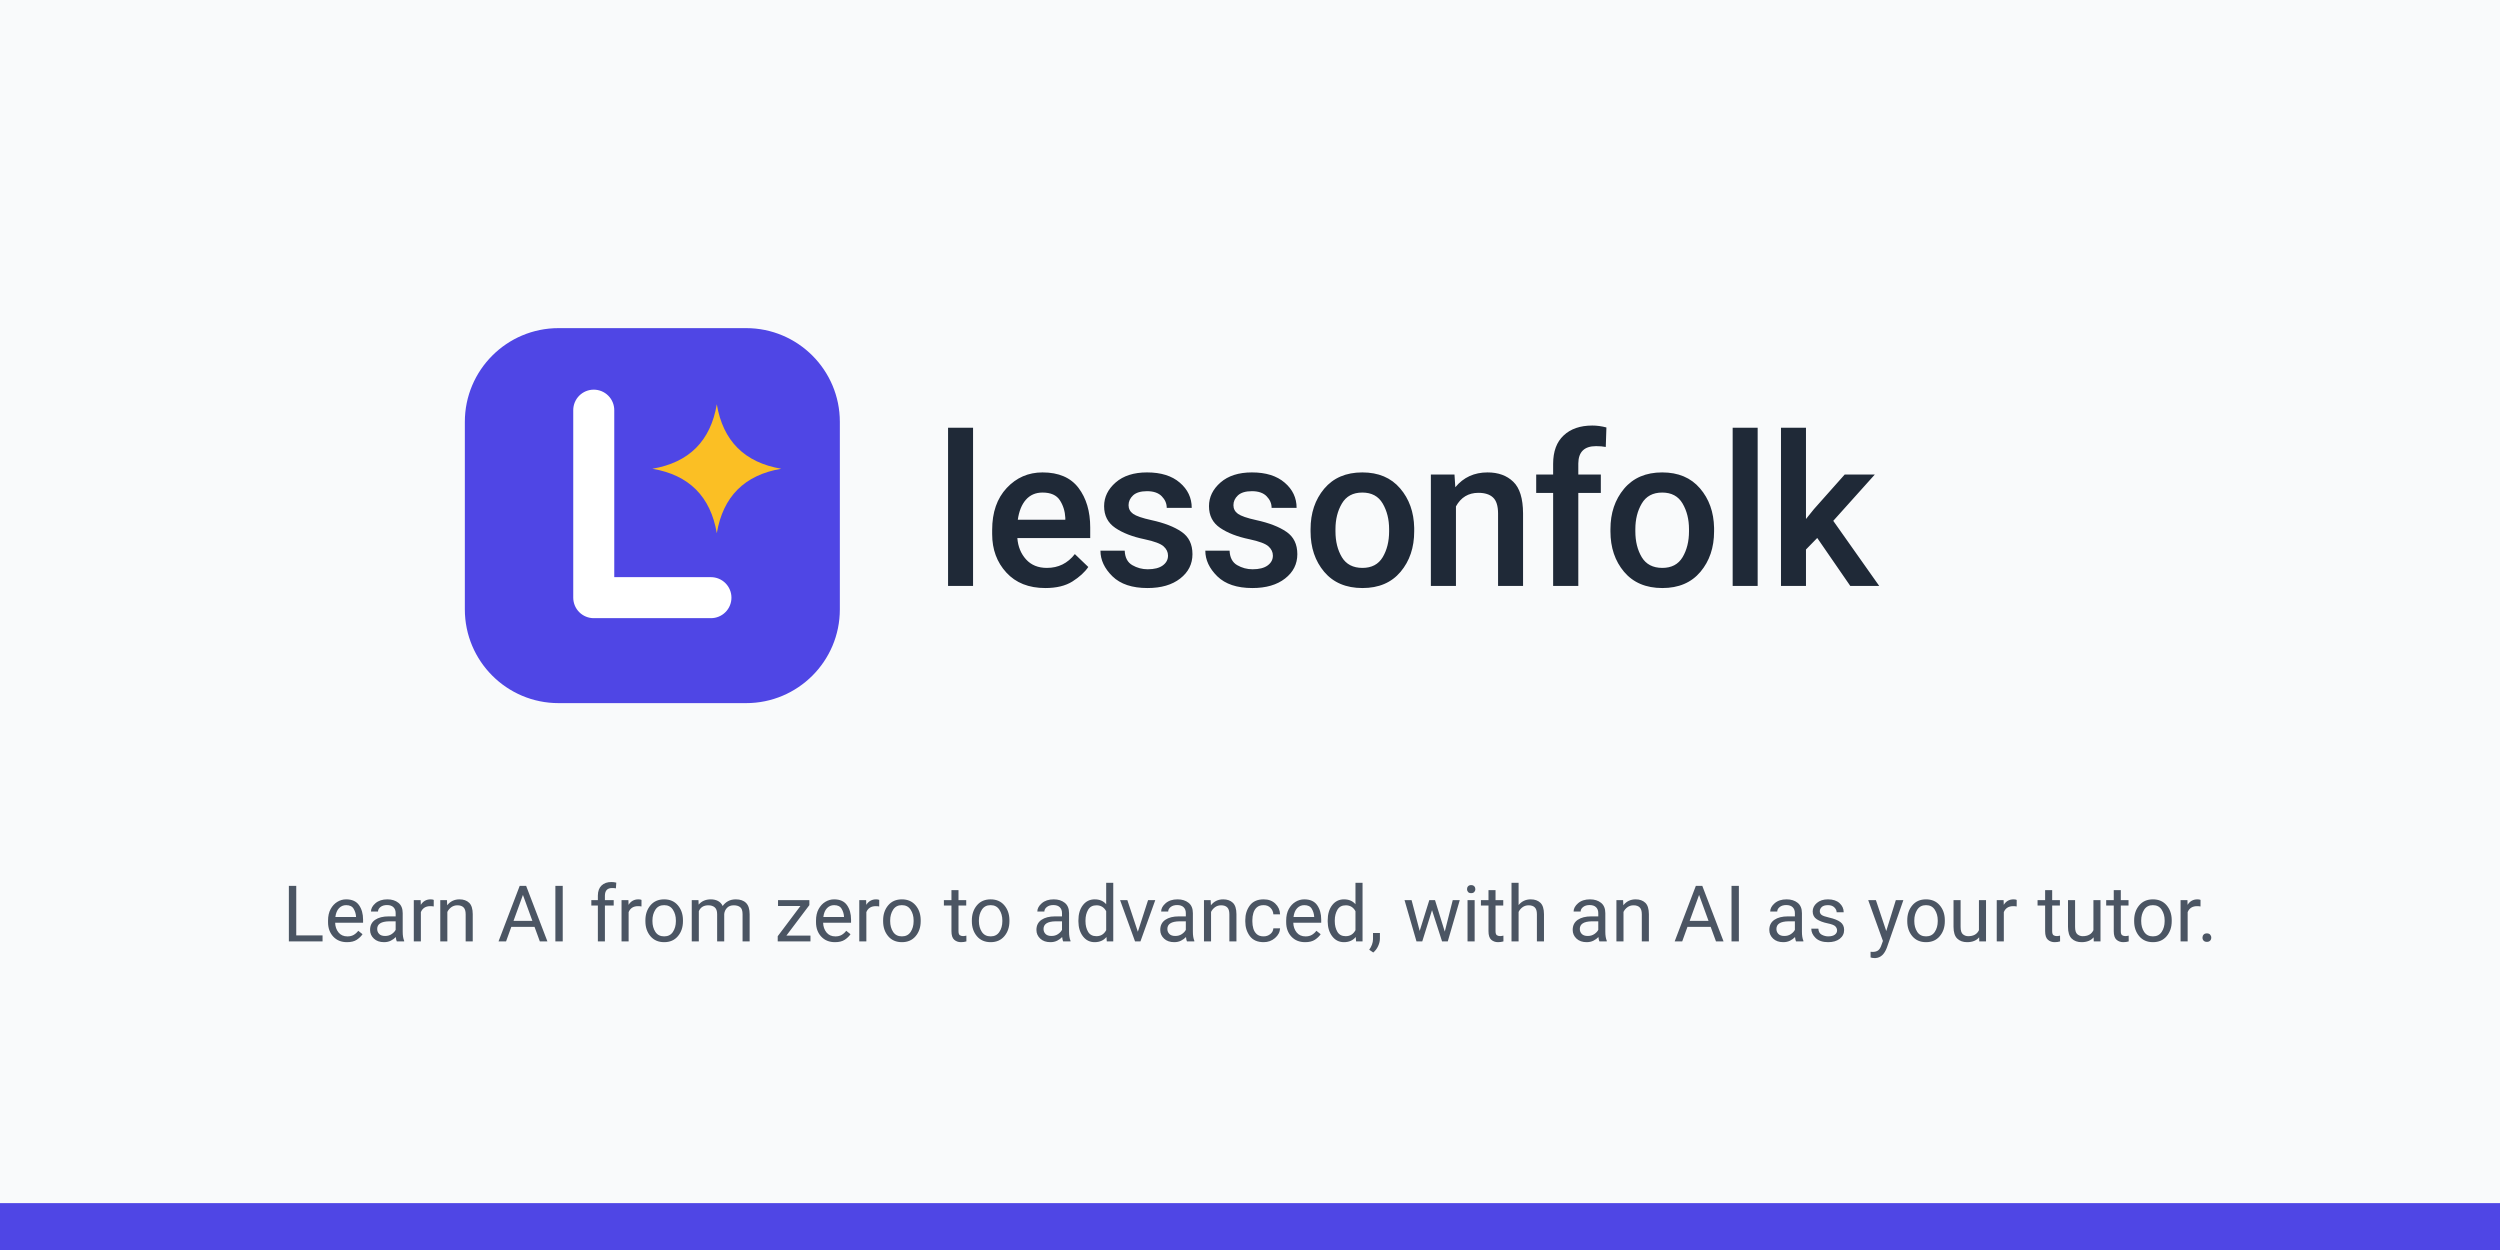
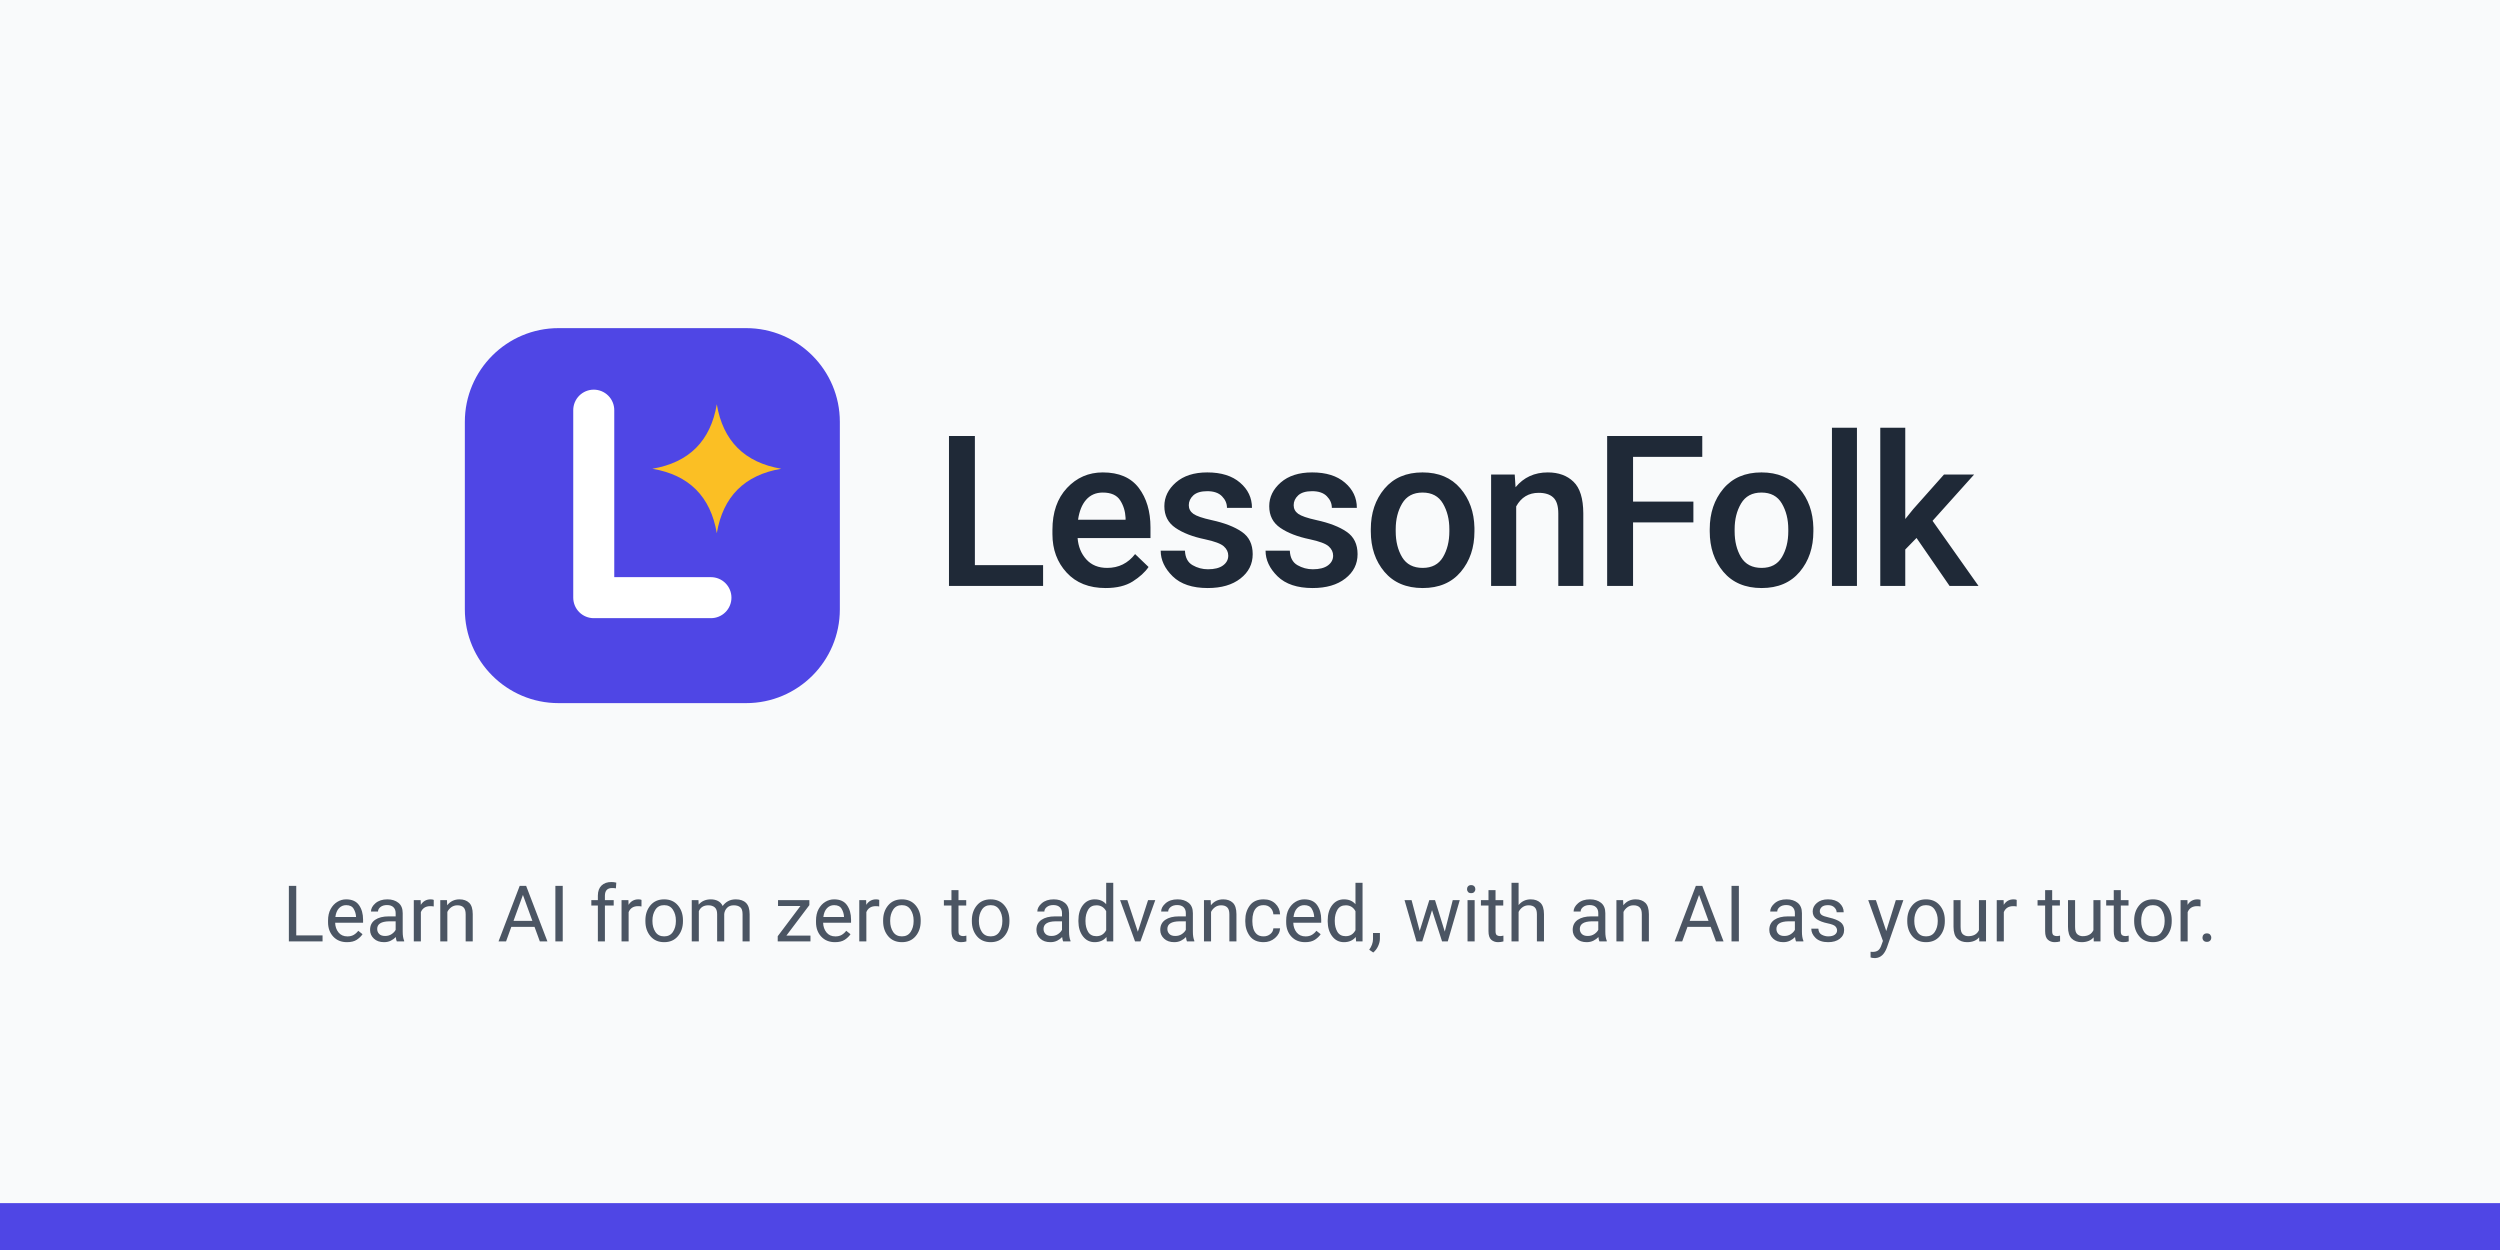
<svg xmlns="http://www.w3.org/2000/svg" viewBox="0 0 1280 640" width="1280" height="640" role="img" aria-label="LessonFolk — Learn AI from zero to advanced, with an AI as your tutor.">
  <rect width="1280" height="640" fill="#F9FAFB" />
  <rect y="616" width="1280" height="24" fill="#4F46E5" />
  <g transform="translate(238 168) scale(3)">
    <rect width="64" height="64" rx="16" fill="#4F46E5" />
    <path d="M22 14 L22 46 L42 46" fill="none" stroke="#fff" stroke-width="7" stroke-linecap="round" stroke-linejoin="round" />
    <path d="M43 13Q44.6 22.4 54 24Q44.6 25.6 43 35Q41.4 25.6 32 24Q41.4 22.4 43 13Z" fill="#FBBF24" />
-     <text x="80" y="44" fill="#1F2937" font-family="system-ui, -apple-system, 'Segoe UI', Roboto, 'Helvetica Neue', Arial, sans-serif" font-size="36" font-weight="500" letter-spacing="-0.7">lessonfolk</text>
+     <text x="80" y="44" fill="#1F2937" font-family="system-ui, -apple-system, 'Segoe UI', Roboto, 'Helvetica Neue', Arial, sans-serif" font-size="36" font-weight="500" letter-spacing="-0.7">LessonFolk</text>
  </g>
  <text x="640" y="482" text-anchor="middle" fill="#4B5563" font-family="system-ui, -apple-system, 'Segoe UI', Roboto, 'Helvetica Neue', Arial, sans-serif" font-size="40">Learn AI from zero to advanced, with an AI as your tutor.</text>
</svg>
